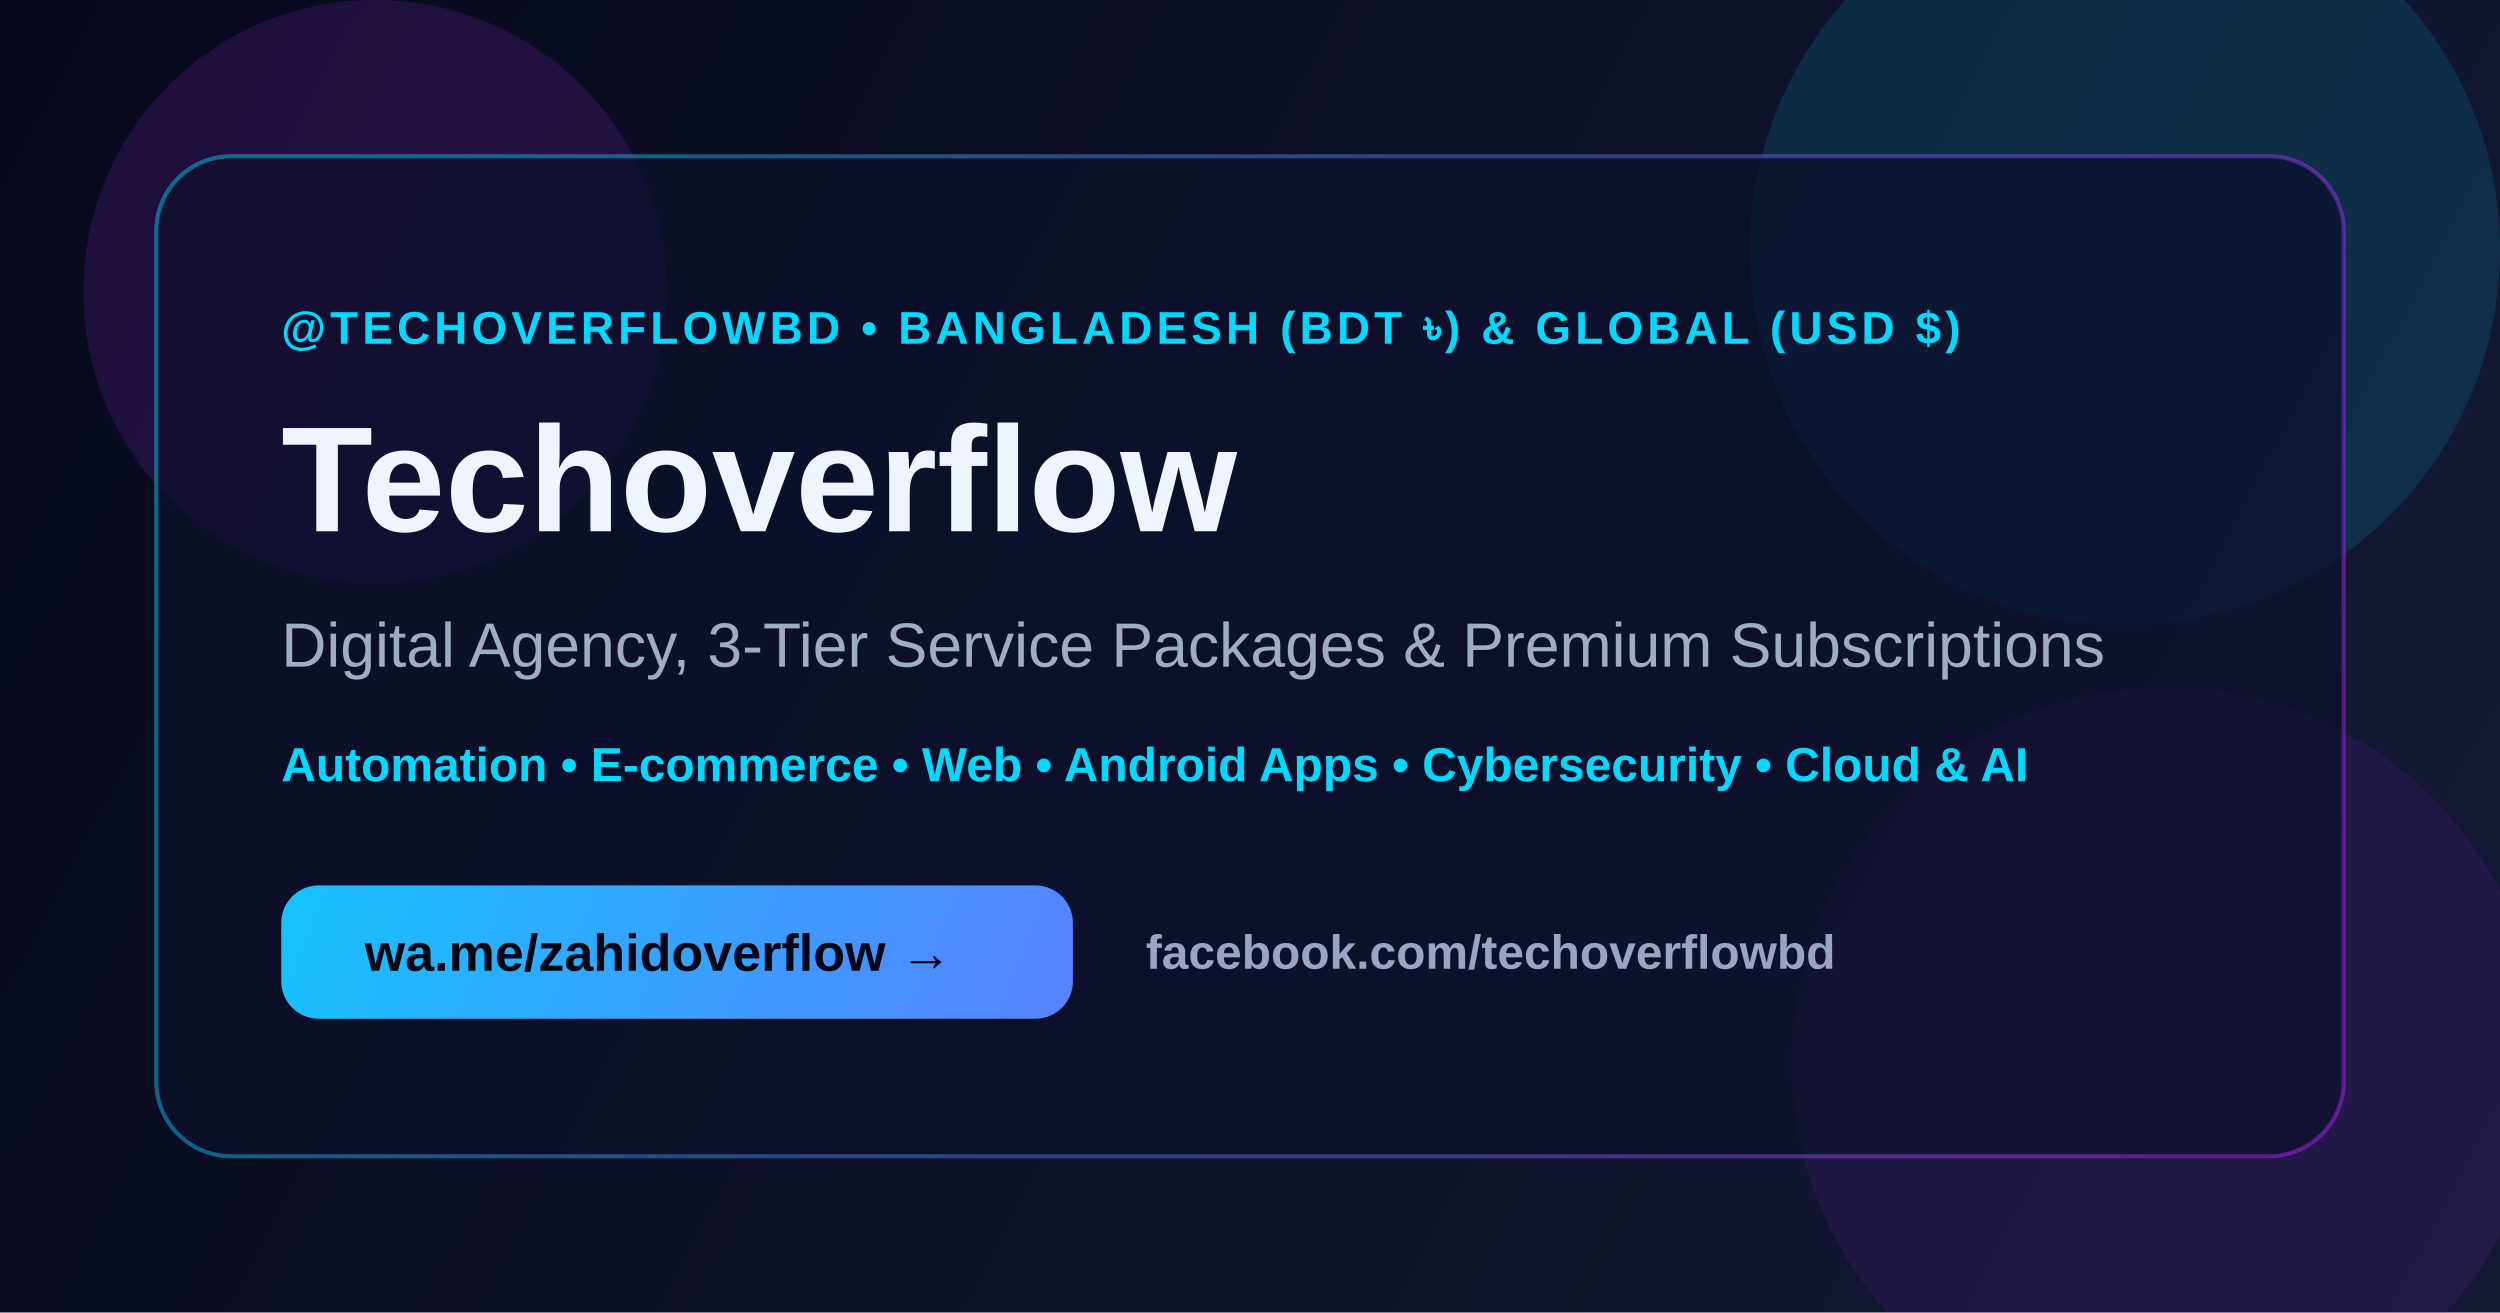
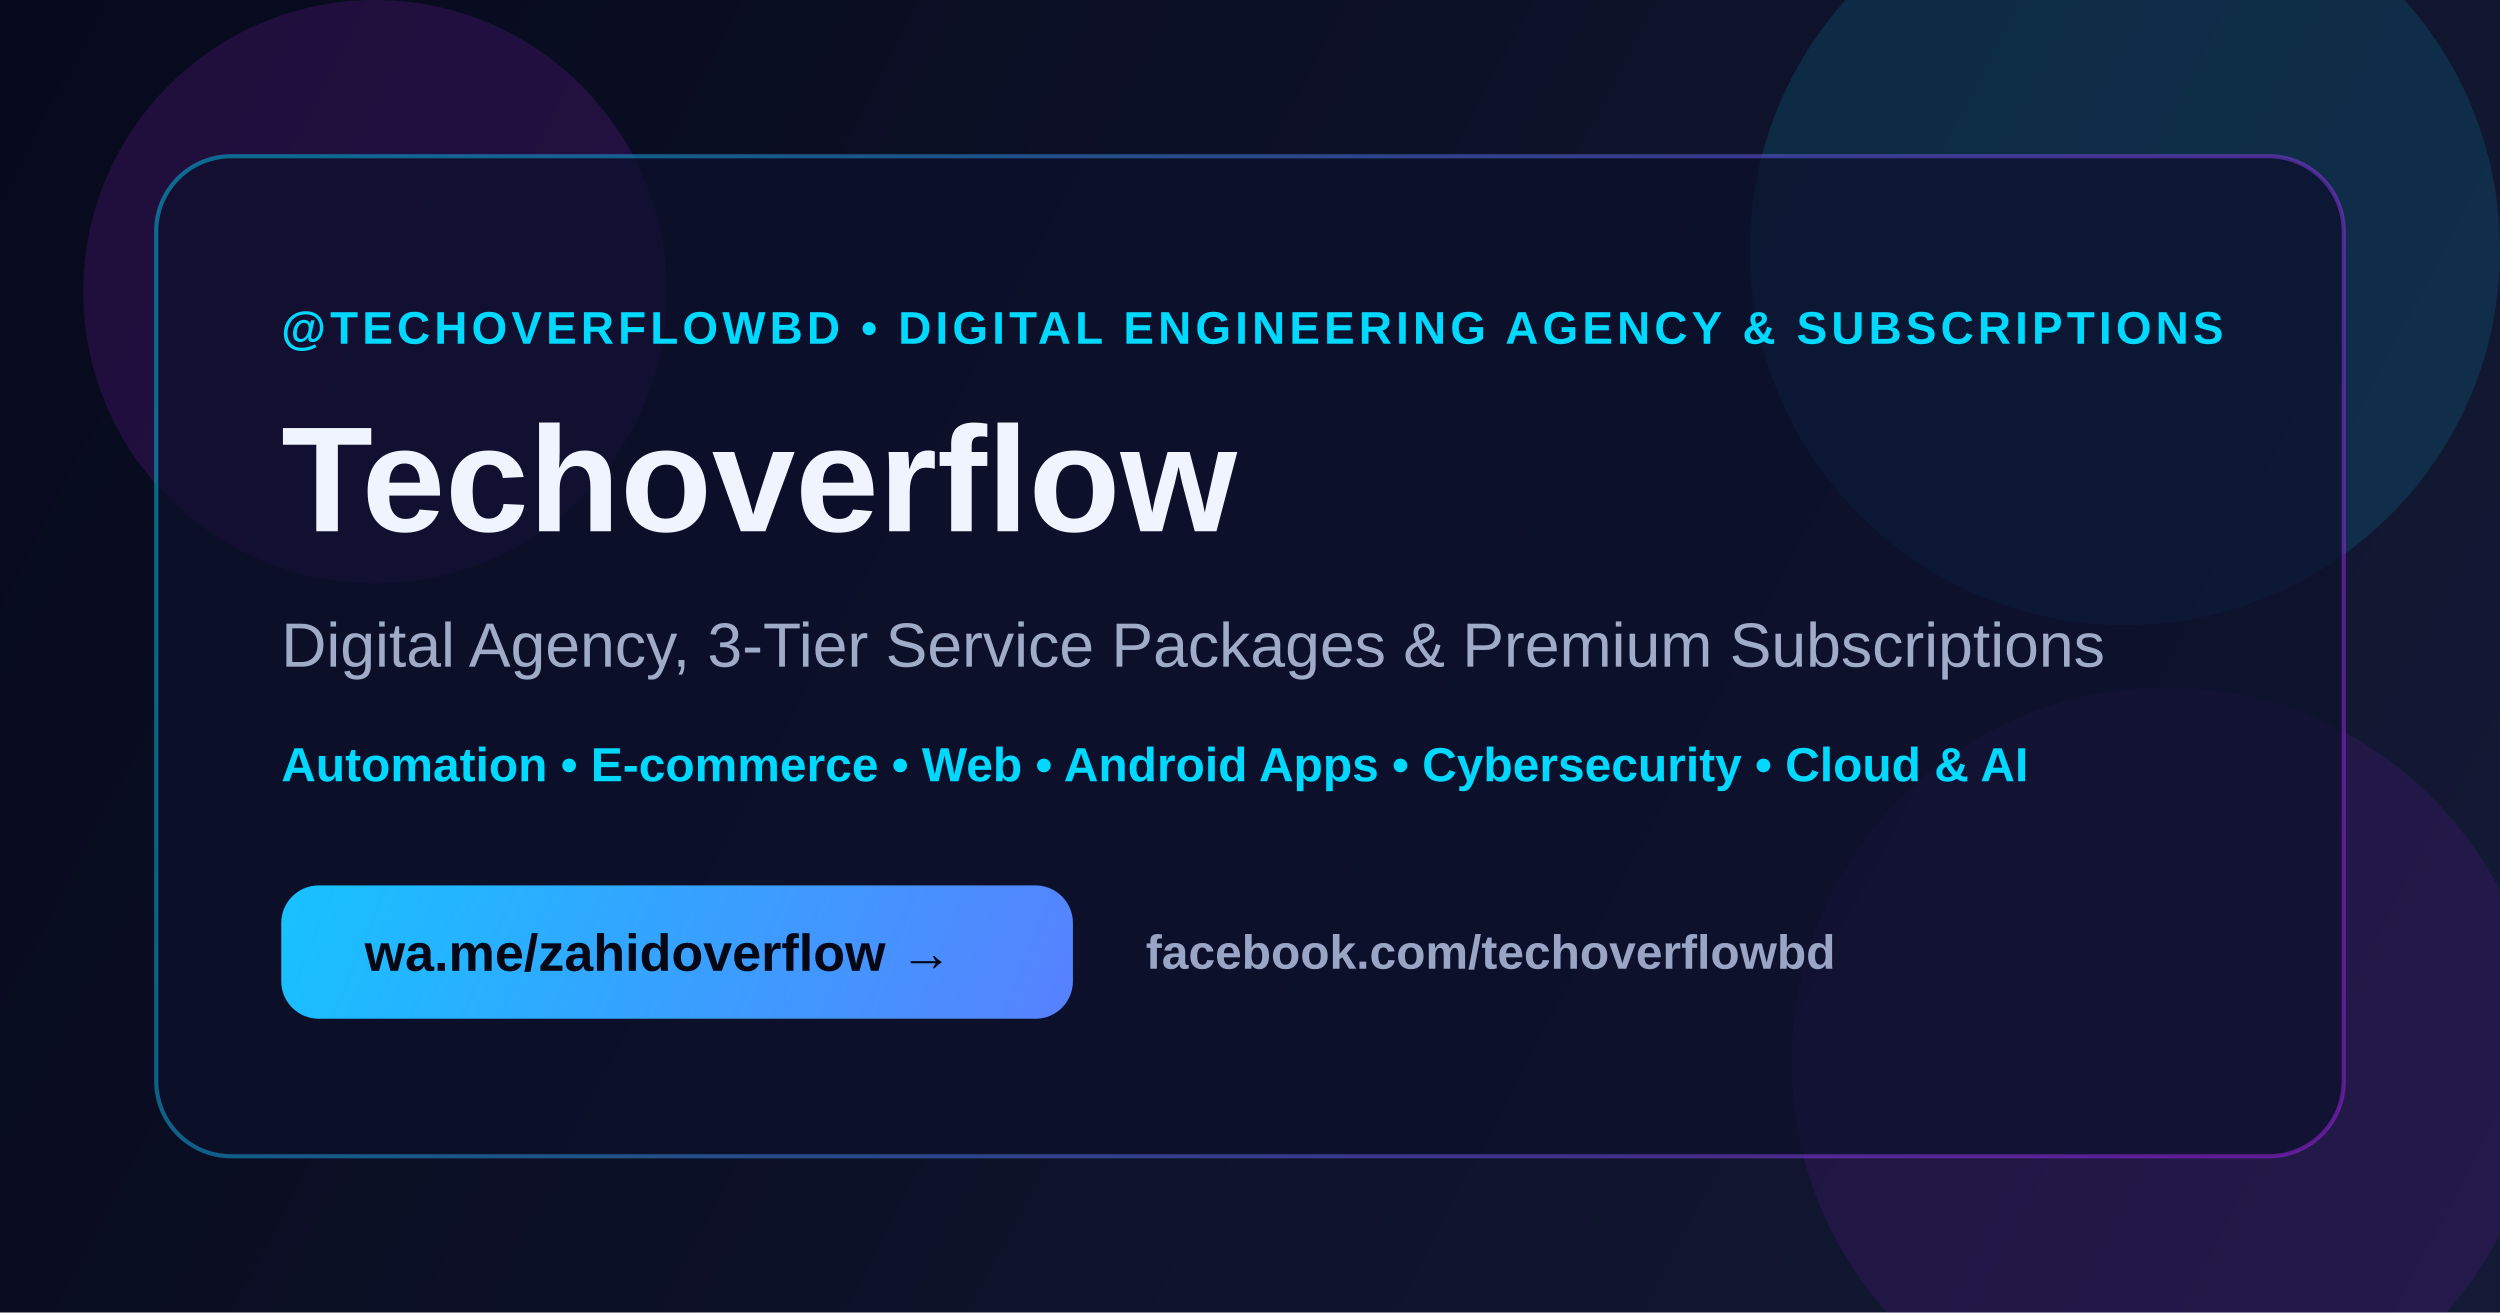
<svg xmlns="http://www.w3.org/2000/svg" width="1200" height="630" viewBox="0 0 1200 630" fill="none">
  <defs>
    <linearGradient id="bg" x1="0" y1="0" x2="1200" y2="630" gradientUnits="userSpaceOnUse">
      <stop stop-color="#070A1C" />
      <stop offset="1" stop-color="#141936" />
    </linearGradient>
    <linearGradient id="accent" x1="120" y1="120" x2="1080" y2="510" gradientUnits="userSpaceOnUse">
      <stop stop-color="#00D9FF" />
      <stop offset="1" stop-color="#B324FF" />
    </linearGradient>
  </defs>
  <rect width="1200" height="630" fill="url(#bg)" />
  <circle cx="180" cy="140" r="140" fill="#B324FF" fill-opacity="0.14" />
  <circle cx="1020" cy="120" r="180" fill="#00D9FF" fill-opacity="0.12" />
  <circle cx="1040" cy="510" r="180" fill="#B324FF" fill-opacity="0.1" />
  <rect x="75" y="75" width="1050" height="480" rx="36" fill="#0C112B" fill-opacity="0.7" stroke="url(#accent)" stroke-opacity="0.45" stroke-width="2" />
-   <text x="135" y="165" fill="#00D9FF" font-family="Segoe UI, Arial, sans-serif" font-size="22" font-weight="700" letter-spacing="2">@TECHOVERFLOWBD • BANGLADESH (BDT ৳) &amp; GLOBAL (USD $)</text>
+   <text x="135" y="165" fill="#00D9FF" font-family="Segoe UI, Arial, sans-serif" font-size="22" font-weight="700" letter-spacing="2">@TECHOVERFLOWBD • DIGITAL ENGINEERING AGENCY &amp; SUBSCRIPTIONS</text>
  <text x="135" y="255" fill="#F0F4FF" font-family="Segoe UI, Arial, sans-serif" font-size="72" font-weight="800">Techoverflow</text>
  <text x="135" y="320" fill="#A0ABC8" font-family="Segoe UI, Arial, sans-serif" font-size="30" font-weight="500">Digital Agency, 3-Tier Service Packages &amp; Premium Subscriptions</text>
  <text x="135" y="375" fill="#00D9FF" font-family="Segoe UI, Arial, sans-serif" font-size="23" font-weight="600">Automation • E-commerce • Web • Android Apps • Cybersecurity • Cloud &amp; AI</text>
  <rect x="135" y="425" width="380" height="64" rx="18" fill="url(#accent)" />
  <text x="175" y="466" fill="#050714" font-family="Segoe UI, Arial, sans-serif" font-size="25" font-weight="800">wa.me/zahidoverflow →</text>
  <text x="550" y="465" fill="#9AA4C4" font-family="Segoe UI, Arial, sans-serif" font-size="23" font-weight="600">facebook.com/techoverflowbd</text>
</svg>
